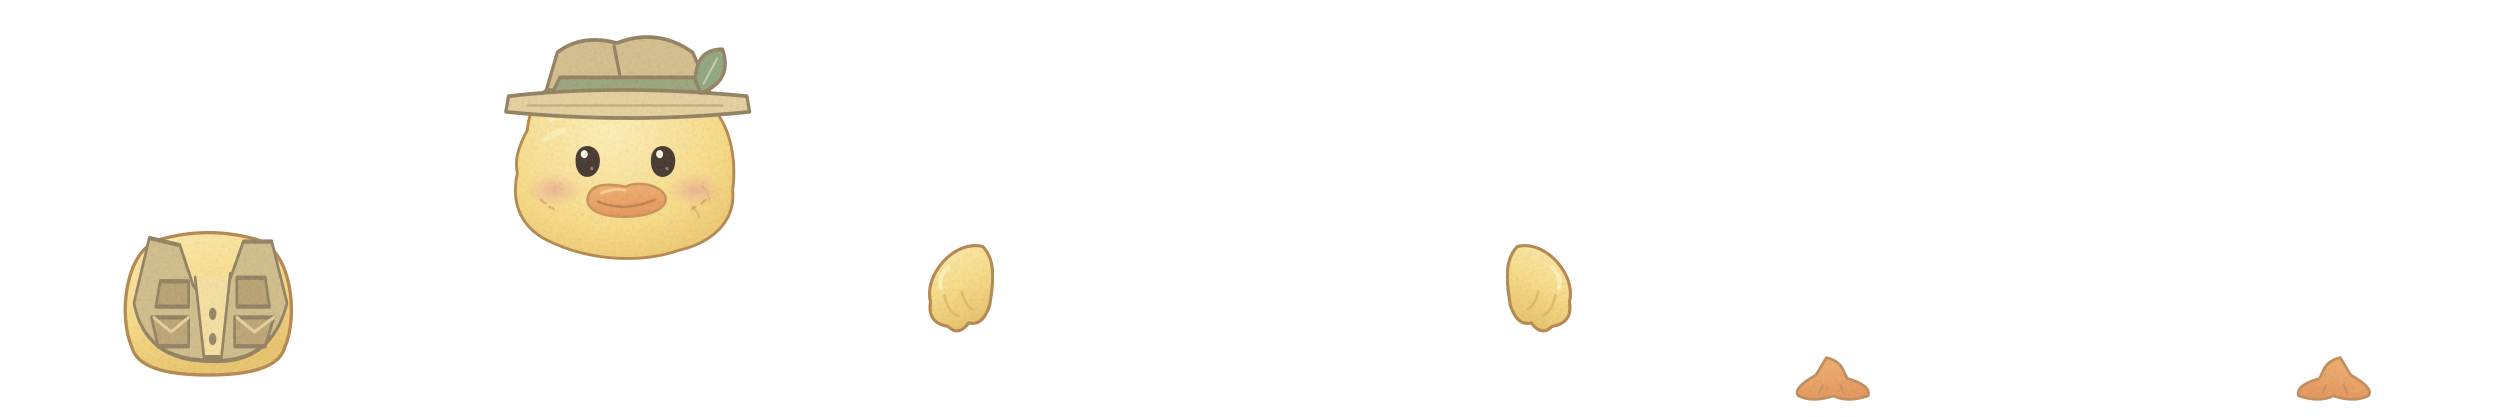
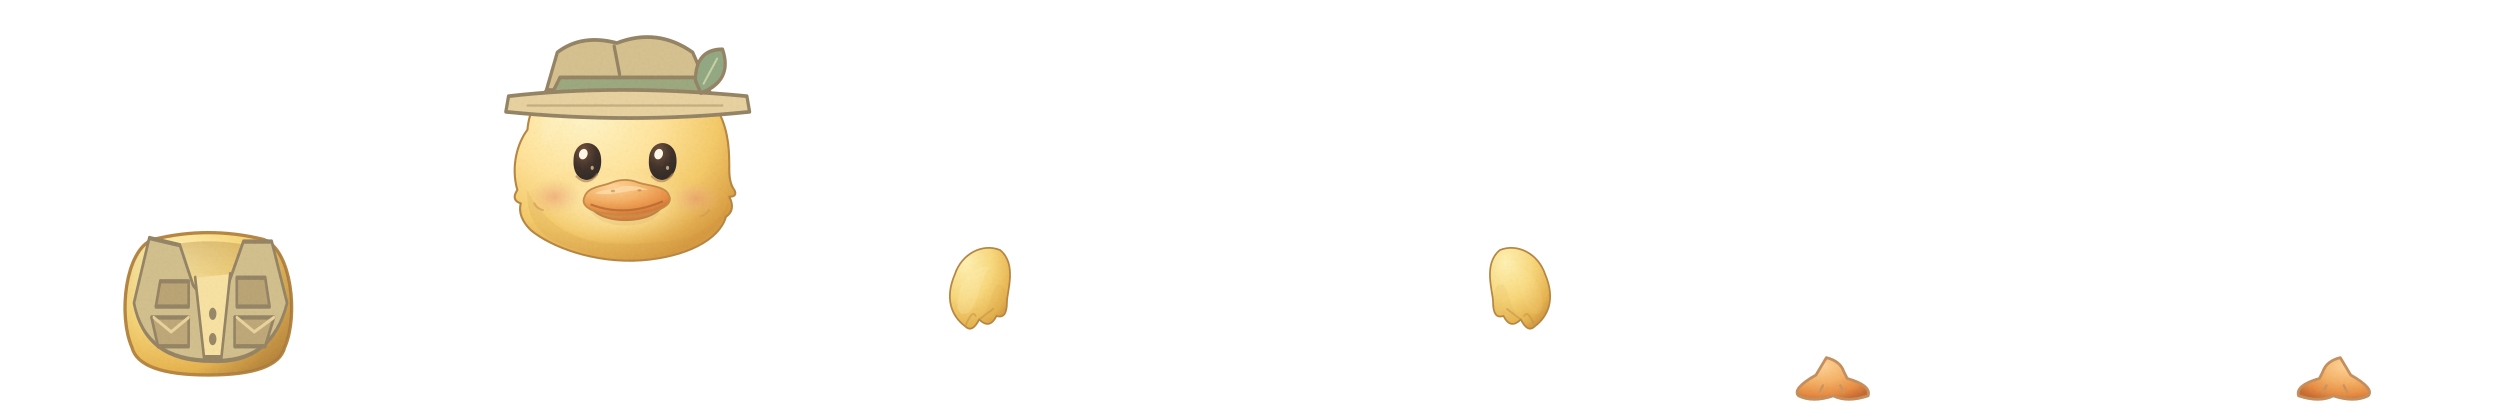
<svg xmlns="http://www.w3.org/2000/svg" width="720" height="120" viewBox="0 0 720 120">
  <g>
    <g transform="translate(0 0)">
      <defs>
-         <linearGradient id="jungle-parts-0-down" x1="0" y1="0" x2=".35" y2="1">
-           <stop stop-color="#ffedaf" />
-           <stop offset=".55" stop-color="#f9dd8a" />
-           <stop offset="1" stop-color="#ebc66f" />
-         </linearGradient>
-         <radialGradient id="jungle-parts-0-face" cx=".43" cy=".32" r=".78">
-           <stop stop-color="#fff0b8" />
-           <stop offset=".67" stop-color="#f9dc87" />
-           <stop offset="1" stop-color="#edc56e" />
+         <radialGradient id="jungle-parts-0-down" cx=".26" cy=".18" r=".96">
+           <stop stop-color="#fff1b3" />
+           <stop offset=".47" stop-color="#f8d87c" />
+           <stop offset=".82" stop-color="#e7b450" />
+           <stop offset="1" stop-color="#ca913b" />
+         </radialGradient>
+         <radialGradient id="jungle-parts-0-down-right" cx=".74" cy=".18" r=".96">
+           <stop stop-color="#fff1b3" />
+           <stop offset=".47" stop-color="#f8d87c" />
+           <stop offset=".82" stop-color="#e7b450" />
+           <stop offset="1" stop-color="#ca913b" />
+         </radialGradient>
+         <radialGradient id="jungle-parts-0-face" cx=".32" cy=".24" r=".82">
+           <stop stop-color="#fff5c8" />
+           <stop offset=".42" stop-color="#ffe39a" />
+           <stop offset=".73" stop-color="#f4ca69" />
+           <stop offset="1" stop-color="#d99c40" />
+         </radialGradient>
+         <radialGradient id="jungle-parts-0-muzzle" cx=".44" cy=".48" r=".55">
+           <stop stop-color="#fff4ce" stop-opacity=".82" />
+           <stop offset=".54" stop-color="#ffe8aa" stop-opacity=".46" />
+           <stop offset="1" stop-color="#f5cf7e" stop-opacity="0" />
        </radialGradient>
        <radialGradient id="jungle-parts-0-blush">
-           <stop stop-color="#eaa393" stop-opacity=".72" />
-           <stop offset="1" stop-color="#efb19b" stop-opacity="0" />
-         </radialGradient>
-         <linearGradient id="jungle-parts-0-bill" x2=".25" y2="1">
-           <stop stop-color="#f2b373" />
-           <stop offset="1" stop-color="#e79a60" />
-         </linearGradient>
-         <linearGradient id="jungle-parts-0-cloth" x2=".25" y2="1">
+           <stop stop-color="#e99273" stop-opacity=".54" />
+           <stop offset=".55" stop-color="#eeac82" stop-opacity=".28" />
+           <stop offset="1" stop-color="#efbd83" stop-opacity="0" />
+         </radialGradient>
+         <radialGradient id="jungle-parts-0-bill" cx=".33" cy=".18" r=".9">
+           <stop stop-color="#ffd399" />
+           <stop offset=".45" stop-color="#f4b267" />
+           <stop offset=".78" stop-color="#e88d43" />
+           <stop offset="1" stop-color="#c76b31" />
+         </radialGradient>
+         <linearGradient id="jungle-parts-0-bill-lower" x1="0" y1="0" x2=".2" y2="1">
+           <stop stop-color="#cc763a" />
+           <stop offset=".5" stop-color="#eea35c" />
+           <stop offset="1" stop-color="#d9813e" />
+         </linearGradient>
+         <radialGradient id="jungle-parts-0-eye" cx=".35" cy=".22" r=".85">
+           <stop stop-color="#71523c" />
+           <stop offset=".55" stop-color="#403129" />
+           <stop offset="1" stop-color="#2e2926" />
+         </radialGradient>
+         <radialGradient id="jungle-parts-0-cloth" cx=".27" cy=".24" r=".88">
          <stop stop-color="#9bcfc0" />
-           <stop offset=".75" stop-color="#9bcfc0" />
+           <stop offset=".42" stop-color="#9bcfc0" />
          <stop offset="1" stop-color="#77b6a7" />
-         </linearGradient>
-         <linearGradient id="jungle-parts-0-shell" x2="0" y2="1">
-           <stop stop-color="#fff9e8" />
-           <stop offset="1" stop-color="#e8ddbf" />
-         </linearGradient>
+         </radialGradient>
+         <linearGradient id="jungle-parts-0-form-shade" x1="0" y1="0" x2="1" y2=".35">
+           <stop stop-color="#765837" stop-opacity=".12" />
+           <stop offset=".3" stop-color="#765837" stop-opacity="0" />
+           <stop offset=".68" stop-color="#765837" stop-opacity="0" />
+           <stop offset="1" stop-color="#765837" stop-opacity=".22" />
+         </linearGradient>
+         <linearGradient id="jungle-parts-0-chin-shade" x1="0" y1="0" x2="0" y2="1">
+           <stop stop-color="#9c6b32" stop-opacity=".28" />
+           <stop offset="1" stop-color="#9c6b32" stop-opacity="0" />
+         </linearGradient>
+         <radialGradient id="jungle-parts-0-shell" cx=".31" cy=".18" r=".9">
+           <stop stop-color="#fffdf1" />
+           <stop offset=".45" stop-color="#f4ecd6" />
+           <stop offset=".78" stop-color="#e1d2ae" />
+           <stop offset="1" stop-color="#c9b68c" />
+         </radialGradient>
+         <radialGradient id="jungle-parts-0-ground">
+           <stop stop-color="#766449" stop-opacity=".24" />
+           <stop offset=".5" stop-color="#766449" stop-opacity=".12" />
+           <stop offset="1" stop-color="#766449" stop-opacity="0" />
+         </radialGradient>
        <filter id="jungle-parts-0-paper" x="-2%" y="-2%" width="104%" height="104%" color-interpolation-filters="sRGB">
          <feTurbulence type="fractalNoise" baseFrequency="1.1" numOctaves="3" seed="19" result="grain" />
          <feColorMatrix in="grain" type="saturate" values="0" />
          <feComponentTransfer>
-             <feFuncA type="linear" slope=".16" />
+             <feFuncA type="linear" slope=".065" />
          </feComponentTransfer>
          <feComposite operator="in" in2="SourceGraphic" />
          <feBlend in="SourceGraphic" mode="soft-light" />
        </filter>
      </defs>
      <g stroke="none" stroke-linecap="round" stroke-linejoin="round" filter="url(#jungle-parts-0-paper)" transform="translate(0 3)">
-         <path d="M46 66 Q60 62 74 66 C84 69 86 88 82 97 Q80 105 60 105 Q40 105 38 97 C34 88 36 69 46 66Z" fill="url(#jungle-parts-0-down)" stroke="#b78a52" stroke-width="0.95" />
-         <path d="M48 79 Q60 74 72 80 Q80 97 60 101 Q42 97 48 79Z" fill="#fce8ac" stroke="none" stroke-width="0" opacity=".6" />
+         <path d="M44 66 Q60 62 76 66 C84 69 86 88 82 97 Q80 105 60 105 Q40 105 38 97 C34 88 36 69 44 66Z" fill="url(#jungle-parts-0-down)" stroke="#b78642" stroke-width="0.95" />
+         <path d="M44 66 Q60 62 76 66 C84 69 86 88 82 97 Q80 105 60 105 Q40 105 38 97 C34 88 36 69 44 66Z" fill="url(#jungle-parts-0-form-shade)" stroke="none" stroke-width="1" />
+         <path d="M47 68 Q60 65 73 68 L75 82 Q60 88 45 82Z" fill="url(#jungle-parts-0-chin-shade)" stroke="none" stroke-width="1" />
+         <path d="M47 82 C50 74 66 73 72 82 Q79 96 60 101 Q42 99 47 82Z" fill="url(#jungle-parts-0-muzzle)" stroke="none" stroke-width="1" />
        <g transform="translate(60 -13.5) scale(.63 1.04) translate(-60 0)">
          <g stroke="#958464" stroke-width="1.2" stroke-linejoin="round" stroke-linecap="round">
            <path d="M33 76L47 78L53 89L61 95L69 89L76 77L89 77L96 94Q89 111 61 110Q31 110 26 94Z" fill="#d2bf8d" />
            <path d="M54 87L58 109H66L70 86" fill="#f7e1a2" />
            <path d="M38 88H51V95H36Z M73 87H86L88 95H73Z" fill="#baa475" />
            <path d="M34 98H51V106H37Z M72 98H90L86 106H72Z" fill="#bea778" />
            <path d="M35 98L43 102L51 98M73 98L81 102L90 98" fill="none" stroke="#e9d39c" stroke-width="0.96" />
            <circle cx="62" cy="97" r="1.7" fill="#988867" stroke="none" />
            <circle cx="62" cy="104" r="1.7" fill="#988867" stroke="none" />
          </g>
        </g>
      </g>
    </g>
    <g transform="translate(120 0)">
      <defs>
-         <linearGradient id="jungle-parts-1-down" x1="0" y1="0" x2=".35" y2="1">
-           <stop stop-color="#ffedaf" />
-           <stop offset=".55" stop-color="#f9dd8a" />
-           <stop offset="1" stop-color="#ebc66f" />
-         </linearGradient>
-         <radialGradient id="jungle-parts-1-face" cx=".43" cy=".32" r=".78">
-           <stop stop-color="#fff0b8" />
-           <stop offset=".67" stop-color="#f9dc87" />
-           <stop offset="1" stop-color="#edc56e" />
+         <radialGradient id="jungle-parts-1-down" cx=".26" cy=".18" r=".96">
+           <stop stop-color="#fff1b3" />
+           <stop offset=".47" stop-color="#f8d87c" />
+           <stop offset=".82" stop-color="#e7b450" />
+           <stop offset="1" stop-color="#ca913b" />
+         </radialGradient>
+         <radialGradient id="jungle-parts-1-down-right" cx=".74" cy=".18" r=".96">
+           <stop stop-color="#fff1b3" />
+           <stop offset=".47" stop-color="#f8d87c" />
+           <stop offset=".82" stop-color="#e7b450" />
+           <stop offset="1" stop-color="#ca913b" />
+         </radialGradient>
+         <radialGradient id="jungle-parts-1-face" cx=".32" cy=".24" r=".82">
+           <stop stop-color="#fff5c8" />
+           <stop offset=".42" stop-color="#ffe39a" />
+           <stop offset=".73" stop-color="#f4ca69" />
+           <stop offset="1" stop-color="#d99c40" />
+         </radialGradient>
+         <radialGradient id="jungle-parts-1-muzzle" cx=".44" cy=".48" r=".55">
+           <stop stop-color="#fff4ce" stop-opacity=".82" />
+           <stop offset=".54" stop-color="#ffe8aa" stop-opacity=".46" />
+           <stop offset="1" stop-color="#f5cf7e" stop-opacity="0" />
        </radialGradient>
        <radialGradient id="jungle-parts-1-blush">
-           <stop stop-color="#eaa393" stop-opacity=".72" />
-           <stop offset="1" stop-color="#efb19b" stop-opacity="0" />
-         </radialGradient>
-         <linearGradient id="jungle-parts-1-bill" x2=".25" y2="1">
-           <stop stop-color="#f2b373" />
-           <stop offset="1" stop-color="#e79a60" />
-         </linearGradient>
-         <linearGradient id="jungle-parts-1-cloth" x2=".25" y2="1">
+           <stop stop-color="#e99273" stop-opacity=".54" />
+           <stop offset=".55" stop-color="#eeac82" stop-opacity=".28" />
+           <stop offset="1" stop-color="#efbd83" stop-opacity="0" />
+         </radialGradient>
+         <radialGradient id="jungle-parts-1-bill" cx=".33" cy=".18" r=".9">
+           <stop stop-color="#ffd399" />
+           <stop offset=".45" stop-color="#f4b267" />
+           <stop offset=".78" stop-color="#e88d43" />
+           <stop offset="1" stop-color="#c76b31" />
+         </radialGradient>
+         <linearGradient id="jungle-parts-1-bill-lower" x1="0" y1="0" x2=".2" y2="1">
+           <stop stop-color="#cc763a" />
+           <stop offset=".5" stop-color="#eea35c" />
+           <stop offset="1" stop-color="#d9813e" />
+         </linearGradient>
+         <radialGradient id="jungle-parts-1-eye" cx=".35" cy=".22" r=".85">
+           <stop stop-color="#71523c" />
+           <stop offset=".55" stop-color="#403129" />
+           <stop offset="1" stop-color="#2e2926" />
+         </radialGradient>
+         <radialGradient id="jungle-parts-1-cloth" cx=".27" cy=".24" r=".88">
          <stop stop-color="#9bcfc0" />
-           <stop offset=".75" stop-color="#9bcfc0" />
+           <stop offset=".42" stop-color="#9bcfc0" />
          <stop offset="1" stop-color="#77b6a7" />
-         </linearGradient>
-         <linearGradient id="jungle-parts-1-shell" x2="0" y2="1">
-           <stop stop-color="#fff9e8" />
-           <stop offset="1" stop-color="#e8ddbf" />
-         </linearGradient>
+         </radialGradient>
+         <linearGradient id="jungle-parts-1-form-shade" x1="0" y1="0" x2="1" y2=".35">
+           <stop stop-color="#765837" stop-opacity=".12" />
+           <stop offset=".3" stop-color="#765837" stop-opacity="0" />
+           <stop offset=".68" stop-color="#765837" stop-opacity="0" />
+           <stop offset="1" stop-color="#765837" stop-opacity=".22" />
+         </linearGradient>
+         <linearGradient id="jungle-parts-1-chin-shade" x1="0" y1="0" x2="0" y2="1">
+           <stop stop-color="#9c6b32" stop-opacity=".28" />
+           <stop offset="1" stop-color="#9c6b32" stop-opacity="0" />
+         </linearGradient>
+         <radialGradient id="jungle-parts-1-shell" cx=".31" cy=".18" r=".9">
+           <stop stop-color="#fffdf1" />
+           <stop offset=".45" stop-color="#f4ecd6" />
+           <stop offset=".78" stop-color="#e1d2ae" />
+           <stop offset="1" stop-color="#c9b68c" />
+         </radialGradient>
+         <radialGradient id="jungle-parts-1-ground">
+           <stop stop-color="#766449" stop-opacity=".24" />
+           <stop offset=".5" stop-color="#766449" stop-opacity=".12" />
+           <stop offset="1" stop-color="#766449" stop-opacity="0" />
+         </radialGradient>
        <filter id="jungle-parts-1-paper" x="-2%" y="-2%" width="104%" height="104%" color-interpolation-filters="sRGB">
          <feTurbulence type="fractalNoise" baseFrequency="1.1" numOctaves="3" seed="19" result="grain" />
          <feColorMatrix in="grain" type="saturate" values="0" />
          <feComponentTransfer>
-             <feFuncA type="linear" slope=".16" />
+             <feFuncA type="linear" slope=".065" />
          </feComponentTransfer>
          <feComposite operator="in" in2="SourceGraphic" />
          <feBlend in="SourceGraphic" mode="soft-light" />
        </filter>
      </defs>
      <g stroke="none" stroke-linecap="round" stroke-linejoin="round" filter="url(#jungle-parts-1-paper)" transform="translate(0 3)">
        <g transform="translate(60 44) scale(0.96875 0.9642857)">
-           <path d="M-29-10 C-28-23-17-28-4-27 C8-29 23-25 28-14 C32-8 33 1 32 8 C33 18 25 24 16 26 C5 30-10 29-21 24 C-31 20-34 12-32 3 C-33-2-31-6-29-10Z" fill="url(#jungle-parts-1-face)" stroke="#b78a52" stroke-width="0.85" />
-           <path d="M-9-26 Q-17-34-10-35 Q-4-35-4-28 Q1-36 5-32 Q9-29 7-26Z" fill="url(#jungle-parts-1-down)" stroke="#b78a52" stroke-width="0.85" />
-           <path d="M-22-13 Q-17-18-13-18 M-24-7 Q-21-9-18-10" fill="none" stroke="#fff4c8" stroke-width="1.5" opacity=".68" />
-           <path d="M23 7 Q25 9 25 11 M20 13 Q22 15 22 16" fill="none" stroke="#dbb365" stroke-width="0.65" opacity=".65" />
-           <ellipse cx="-21" cy="8" rx="8.5" ry="5.1" fill="url(#jungle-parts-1-blush)" />
-           <ellipse cx="21" cy="8" rx="8.5" ry="5.1" fill="url(#jungle-parts-1-blush)" />
-           <path d="M-14.7 -1.2 C-14.6 -6.4 -8 -6.4 -7.5 -1.4 C-6.9 5.4 -15 6.4 -14.7 -1.2Z" fill="#493b32" stroke="none" stroke-width="1" />
-           <ellipse cx="-12.1" cy="-2.7" rx="1.05" ry="1.2" fill="#fff8e7" />
-           <ellipse cx="-9.9" cy="1.6" rx="0.48" ry="0.55" fill="#c8996c" opacity=".65" />
-           <path d="M7.7 -1.2 C7.8 -6.4 14.4 -6.4 14.9 -1.4 C15.5 5.4 7.4 6.4 7.7 -1.2Z" fill="#493b32" stroke="none" stroke-width="1" />
-           <ellipse cx="10.3" cy="-2.7" rx="1.05" ry="1.2" fill="#fff8e7" />
-           <ellipse cx="12.5" cy="1.6" rx="0.48" ry="0.55" fill="#c8996c" opacity=".65" />
-           <path d="M-11 10 C-10 6-5 6 0 7 C5 5 11 7 12 10 C13 14 6 16 0 16 C-7 16-12 14-11 10Z" fill="url(#jungle-parts-1-bill)" stroke="#cd945a" stroke-width="0.75" />
-           <path d="M-8 11.5 Q0 14.8 9 10.8" fill="none" stroke="#b67f4e" stroke-width="0.75" opacity=".8" />
-           <path d="M-7 8.9 Q-3 7.3 0 8" fill="none" stroke="#ffcf92" stroke-width="0.85" />
-           <path d="M-25 11 l1.4 1 M-22.5 13 l1.3 .7 M24 11 l-1.3 1 M21 13 l-1.2 .8" fill="none" stroke="#d89777" stroke-width="0.7" opacity=".65" />
+           <path d="M-29-10 C-28-22-18-28-5-27 C8-30 23-26 28-15 C31-9 31-3 31 2 Q31 6 32.5 8 Q33.5 10 31 10 Q33 14 30 16 C28 23 18 28 5 29 C-9 30-22 25-28 20 Q-32 16-31 12 Q-34 11-32 8 C-34 1-32-6-29-10Z" fill="url(#jungle-parts-1-face)" stroke="#b78642" stroke-width="0.62" />
+           <path d="M-29 8 Q-30 22-14 26 Q3 33 20 25 Q30 20 31 11 C27 22 14 24 2 24 C-12 25-23 20-29 8Z" fill="#c58d40" stroke="none" stroke-width="0" opacity=".15" />
+           <path d="M-9-26 Q-17-34-10-35 Q-4-35-4-28 Q1-36 5-32 Q9-29 7-26Z" fill="url(#jungle-parts-1-down)" stroke="#b78642" stroke-width="0.85" />
+           <path d="M-25-11 C-21-23-7-27 8-23 C-4-24-16-18-22-7 Q-25-3-25-11Z" fill="#fff9db" stroke="none" stroke-width="0" opacity=".16" />
+           <path d="M-22 5 C-18-1-7 0 0 3 C9-1 19 2 23 9 C26 20 12 25 0 24 C-15 24-27 17-22 5Z" fill="url(#jungle-parts-1-muzzle)" stroke="none" stroke-width="1" />
+           <ellipse cx="-21" cy="10" rx="8" ry="5.5" fill="url(#jungle-parts-1-blush)" />
+           <ellipse cx="21" cy="10.5" rx="7.5" ry="5.2" fill="url(#jungle-parts-1-blush)" />
+           <path d="M-15.3 -1 C-15.2 -7.6 -7.5 -7.7 -7.1 -1.3 C-6.5 6.7 -15.8 7.4 -15.3 -1Z" fill="url(#jungle-parts-1-eye)" stroke="none" stroke-width="1" />
+           <path d="M-14.4 3.965 Q-11.2 7.1 -8.3 3.355" fill="none" stroke="#ae7e50" stroke-width="0.65" opacity=".66" />
+           <ellipse cx="-12.4" cy="-2.7" rx="1.25" ry="1.6" fill="#fff9e9" transform="rotate(20 -12.4 -2.7)" />
+           <ellipse cx="-9.75" cy="1.4" rx="0.48" ry="0.62" fill="#f2d3a2" opacity=".7" />
+           <path d="M7.1 -1 C7.2 -7.6 14.9 -7.7 15.3 -1.3 C15.9 6.7 6.6 7.4 7.1 -1Z" fill="url(#jungle-parts-1-eye)" stroke="none" stroke-width="1" />
+           <path d="M8 3.965 Q11.2 7.1 14.1 3.355" fill="none" stroke="#ae7e50" stroke-width="0.65" opacity=".66" />
+           <ellipse cx="10" cy="-2.7" rx="1.25" ry="1.6" fill="#fff9e9" transform="rotate(20 10 -2.7)" />
+           <ellipse cx="12.65" cy="1.4" rx="0.48" ry="0.62" fill="#f2d3a2" opacity=".7" />
+           <path d="M-11 13 Q0 9 11 13 C10 20-8 21-11 13Z" fill="#b58140" stroke="none" stroke-width="0" opacity=".13" />
+           <path d="M-11 11 C-10 19 10 19 12 11 Q1 7-11 11Z" fill="url(#jungle-parts-1-bill-lower)" stroke="#c4813f" stroke-width="0.6" />
+           <path d="M-12 10 C-11 7-7 7-4 5.8 Q0 4.2 4 5.8 C7 6.8 12 6.8 13 9.5 C15 13 8 15.3 1 15.5 C-6 15.8-14 14-12 10Z" fill="url(#jungle-parts-1-bill)" stroke="#c58b46" stroke-width="0.55" />
+           <path d="M-9 9 C-7 7.8-4 8-1 7 Q3 6.3 7 8 C1 7.6-3 10-9 9Z" fill="#ffe2b0" stroke="none" stroke-width="0" opacity=".65" />
+           <path d="M-10 12.4 Q0 16.2 11 11.5" fill="none" stroke="#ad672f" stroke-width="0.65" opacity=".75" />
+           <ellipse cx="-3.6" cy="8.3" rx="0.65" ry="0.4" fill="#bc8243" opacity=".6" />
+           <ellipse cx="4.3" cy="8.1" rx="0.6" ry="0.38" fill="#bc8243" opacity=".6" />
+           <path d="M-27 12 q1 1.7 2.6 2 M25 14 q-1 1.5-2.4 1.8" fill="none" stroke="#cf9b53" stroke-width="0.65" opacity=".6" />
        </g>
        <g transform="translate(60 4) scale(.78 .9) translate(-60 0)">
          <g stroke="#958464" stroke-width="1.2" stroke-linejoin="round" stroke-linecap="round">
            <path d="M31 21L35 9Q44 3 57 6Q72 1 85 9L92 23Z" fill="#d5c08f" />
            <path d="M56 7L58 16M36 17H89L91 24H32Z" fill="#9ca87e" />
            <path d="M17 23Q57 19 105 23L106 28Q62 32 16 28Z" fill="#e7d19f" />
            <path d="M24 26H96" fill="none" stroke="#c5ae7e" stroke-width="0.72" />
            <path d="M86 18Q86 8 96 8Q100 18 88 22Z" fill="#92a882" />
            <path d="M89 19L94 11" stroke="#c6d1a4" stroke-width="0.72" />
          </g>
        </g>
      </g>
    </g>
    <g transform="translate(240 0)">
      <defs>
-         <linearGradient id="jungle-parts-2-down" x1="0" y1="0" x2=".35" y2="1">
-           <stop stop-color="#ffedaf" />
-           <stop offset=".55" stop-color="#f9dd8a" />
-           <stop offset="1" stop-color="#ebc66f" />
-         </linearGradient>
-         <radialGradient id="jungle-parts-2-face" cx=".43" cy=".32" r=".78">
-           <stop stop-color="#fff0b8" />
-           <stop offset=".67" stop-color="#f9dc87" />
-           <stop offset="1" stop-color="#edc56e" />
+         <radialGradient id="jungle-parts-2-down" cx=".26" cy=".18" r=".96">
+           <stop stop-color="#fff1b3" />
+           <stop offset=".47" stop-color="#f8d87c" />
+           <stop offset=".82" stop-color="#e7b450" />
+           <stop offset="1" stop-color="#ca913b" />
+         </radialGradient>
+         <radialGradient id="jungle-parts-2-down-right" cx=".74" cy=".18" r=".96">
+           <stop stop-color="#fff1b3" />
+           <stop offset=".47" stop-color="#f8d87c" />
+           <stop offset=".82" stop-color="#e7b450" />
+           <stop offset="1" stop-color="#ca913b" />
+         </radialGradient>
+         <radialGradient id="jungle-parts-2-face" cx=".32" cy=".24" r=".82">
+           <stop stop-color="#fff5c8" />
+           <stop offset=".42" stop-color="#ffe39a" />
+           <stop offset=".73" stop-color="#f4ca69" />
+           <stop offset="1" stop-color="#d99c40" />
+         </radialGradient>
+         <radialGradient id="jungle-parts-2-muzzle" cx=".44" cy=".48" r=".55">
+           <stop stop-color="#fff4ce" stop-opacity=".82" />
+           <stop offset=".54" stop-color="#ffe8aa" stop-opacity=".46" />
+           <stop offset="1" stop-color="#f5cf7e" stop-opacity="0" />
        </radialGradient>
        <radialGradient id="jungle-parts-2-blush">
-           <stop stop-color="#eaa393" stop-opacity=".72" />
-           <stop offset="1" stop-color="#efb19b" stop-opacity="0" />
-         </radialGradient>
-         <linearGradient id="jungle-parts-2-bill" x2=".25" y2="1">
-           <stop stop-color="#f2b373" />
-           <stop offset="1" stop-color="#e79a60" />
-         </linearGradient>
-         <linearGradient id="jungle-parts-2-cloth" x2=".25" y2="1">
+           <stop stop-color="#e99273" stop-opacity=".54" />
+           <stop offset=".55" stop-color="#eeac82" stop-opacity=".28" />
+           <stop offset="1" stop-color="#efbd83" stop-opacity="0" />
+         </radialGradient>
+         <radialGradient id="jungle-parts-2-bill" cx=".33" cy=".18" r=".9">
+           <stop stop-color="#ffd399" />
+           <stop offset=".45" stop-color="#f4b267" />
+           <stop offset=".78" stop-color="#e88d43" />
+           <stop offset="1" stop-color="#c76b31" />
+         </radialGradient>
+         <linearGradient id="jungle-parts-2-bill-lower" x1="0" y1="0" x2=".2" y2="1">
+           <stop stop-color="#cc763a" />
+           <stop offset=".5" stop-color="#eea35c" />
+           <stop offset="1" stop-color="#d9813e" />
+         </linearGradient>
+         <radialGradient id="jungle-parts-2-eye" cx=".35" cy=".22" r=".85">
+           <stop stop-color="#71523c" />
+           <stop offset=".55" stop-color="#403129" />
+           <stop offset="1" stop-color="#2e2926" />
+         </radialGradient>
+         <radialGradient id="jungle-parts-2-cloth" cx=".27" cy=".24" r=".88">
          <stop stop-color="#9bcfc0" />
-           <stop offset=".75" stop-color="#9bcfc0" />
+           <stop offset=".42" stop-color="#9bcfc0" />
          <stop offset="1" stop-color="#77b6a7" />
-         </linearGradient>
-         <linearGradient id="jungle-parts-2-shell" x2="0" y2="1">
-           <stop stop-color="#fff9e8" />
-           <stop offset="1" stop-color="#e8ddbf" />
-         </linearGradient>
+         </radialGradient>
+         <linearGradient id="jungle-parts-2-form-shade" x1="0" y1="0" x2="1" y2=".35">
+           <stop stop-color="#765837" stop-opacity=".12" />
+           <stop offset=".3" stop-color="#765837" stop-opacity="0" />
+           <stop offset=".68" stop-color="#765837" stop-opacity="0" />
+           <stop offset="1" stop-color="#765837" stop-opacity=".22" />
+         </linearGradient>
+         <linearGradient id="jungle-parts-2-chin-shade" x1="0" y1="0" x2="0" y2="1">
+           <stop stop-color="#9c6b32" stop-opacity=".28" />
+           <stop offset="1" stop-color="#9c6b32" stop-opacity="0" />
+         </linearGradient>
+         <radialGradient id="jungle-parts-2-shell" cx=".31" cy=".18" r=".9">
+           <stop stop-color="#fffdf1" />
+           <stop offset=".45" stop-color="#f4ecd6" />
+           <stop offset=".78" stop-color="#e1d2ae" />
+           <stop offset="1" stop-color="#c9b68c" />
+         </radialGradient>
+         <radialGradient id="jungle-parts-2-ground">
+           <stop stop-color="#766449" stop-opacity=".24" />
+           <stop offset=".5" stop-color="#766449" stop-opacity=".12" />
+           <stop offset="1" stop-color="#766449" stop-opacity="0" />
+         </radialGradient>
        <filter id="jungle-parts-2-paper" x="-2%" y="-2%" width="104%" height="104%" color-interpolation-filters="sRGB">
          <feTurbulence type="fractalNoise" baseFrequency="1.1" numOctaves="3" seed="19" result="grain" />
          <feColorMatrix in="grain" type="saturate" values="0" />
          <feComponentTransfer>
-             <feFuncA type="linear" slope=".16" />
+             <feFuncA type="linear" slope=".065" />
          </feComponentTransfer>
          <feComposite operator="in" in2="SourceGraphic" />
          <feBlend in="SourceGraphic" mode="soft-light" />
        </filter>
      </defs>
      <g stroke="none" stroke-linecap="round" stroke-linejoin="round" filter="url(#jungle-parts-2-paper)" transform="translate(0 3)">
-         <path d="M43 68 C35 66 26 76 28 84 Q27 90 33 91 Q36 94 39 90 Q43 91 45 85 C46 79 47 72 43 68Z" fill="url(#jungle-parts-2-down)" stroke="#b78a52" stroke-width="0.9" />
-         <path d="M32 82 Q33 87 36 88 M37 81 Q38 85 40 86" fill="none" stroke="#dcb465" stroke-width="0.75" opacity=".75" />
-         <path d="M33 74 Q30 77 31 80" fill="none" stroke="#fff1b8" stroke-width="1.2" />
+         <path d="M48 69 C43 67 37 70 35 76 C32 83 34 88 38 91 Q40 93 42 89 Q45 92 47 88 Q50 89 50 84 C50 81 53 73 48 69Z" fill="url(#jungle-parts-2-down)" stroke="#b78642" stroke-width="0.5" />
+         <path d="M47 79 C44 84 46 85 42 89 Q45 92 47 88 Q50 89 50 84 C50 83 50 78 47 79Z" fill="#c4903c" stroke="none" stroke-width="0" opacity=".09" />
+         <path d="M36 82 C37 77 42 73 45 74 C42 78 42 84 39 87 Q35 89 36 82Z" fill="#fff3bd" stroke="none" stroke-width="0" opacity=".22" />
+         <path d="M46 86 Q46 86 42 89 M41 88 Q40 86 38 91" fill="none" stroke="#c39345" stroke-width="0.55" opacity=".55" />
      </g>
    </g>
    <g transform="translate(360 0)">
      <defs>
-         <linearGradient id="jungle-parts-3-down" x1="0" y1="0" x2=".35" y2="1">
-           <stop stop-color="#ffedaf" />
-           <stop offset=".55" stop-color="#f9dd8a" />
-           <stop offset="1" stop-color="#ebc66f" />
-         </linearGradient>
-         <radialGradient id="jungle-parts-3-face" cx=".43" cy=".32" r=".78">
-           <stop stop-color="#fff0b8" />
-           <stop offset=".67" stop-color="#f9dc87" />
-           <stop offset="1" stop-color="#edc56e" />
+         <radialGradient id="jungle-parts-3-down" cx=".26" cy=".18" r=".96">
+           <stop stop-color="#fff1b3" />
+           <stop offset=".47" stop-color="#f8d87c" />
+           <stop offset=".82" stop-color="#e7b450" />
+           <stop offset="1" stop-color="#ca913b" />
+         </radialGradient>
+         <radialGradient id="jungle-parts-3-down-right" cx=".74" cy=".18" r=".96">
+           <stop stop-color="#fff1b3" />
+           <stop offset=".47" stop-color="#f8d87c" />
+           <stop offset=".82" stop-color="#e7b450" />
+           <stop offset="1" stop-color="#ca913b" />
+         </radialGradient>
+         <radialGradient id="jungle-parts-3-face" cx=".32" cy=".24" r=".82">
+           <stop stop-color="#fff5c8" />
+           <stop offset=".42" stop-color="#ffe39a" />
+           <stop offset=".73" stop-color="#f4ca69" />
+           <stop offset="1" stop-color="#d99c40" />
+         </radialGradient>
+         <radialGradient id="jungle-parts-3-muzzle" cx=".44" cy=".48" r=".55">
+           <stop stop-color="#fff4ce" stop-opacity=".82" />
+           <stop offset=".54" stop-color="#ffe8aa" stop-opacity=".46" />
+           <stop offset="1" stop-color="#f5cf7e" stop-opacity="0" />
        </radialGradient>
        <radialGradient id="jungle-parts-3-blush">
-           <stop stop-color="#eaa393" stop-opacity=".72" />
-           <stop offset="1" stop-color="#efb19b" stop-opacity="0" />
-         </radialGradient>
-         <linearGradient id="jungle-parts-3-bill" x2=".25" y2="1">
-           <stop stop-color="#f2b373" />
-           <stop offset="1" stop-color="#e79a60" />
-         </linearGradient>
-         <linearGradient id="jungle-parts-3-cloth" x2=".25" y2="1">
+           <stop stop-color="#e99273" stop-opacity=".54" />
+           <stop offset=".55" stop-color="#eeac82" stop-opacity=".28" />
+           <stop offset="1" stop-color="#efbd83" stop-opacity="0" />
+         </radialGradient>
+         <radialGradient id="jungle-parts-3-bill" cx=".33" cy=".18" r=".9">
+           <stop stop-color="#ffd399" />
+           <stop offset=".45" stop-color="#f4b267" />
+           <stop offset=".78" stop-color="#e88d43" />
+           <stop offset="1" stop-color="#c76b31" />
+         </radialGradient>
+         <linearGradient id="jungle-parts-3-bill-lower" x1="0" y1="0" x2=".2" y2="1">
+           <stop stop-color="#cc763a" />
+           <stop offset=".5" stop-color="#eea35c" />
+           <stop offset="1" stop-color="#d9813e" />
+         </linearGradient>
+         <radialGradient id="jungle-parts-3-eye" cx=".35" cy=".22" r=".85">
+           <stop stop-color="#71523c" />
+           <stop offset=".55" stop-color="#403129" />
+           <stop offset="1" stop-color="#2e2926" />
+         </radialGradient>
+         <radialGradient id="jungle-parts-3-cloth" cx=".27" cy=".24" r=".88">
          <stop stop-color="#9bcfc0" />
-           <stop offset=".75" stop-color="#9bcfc0" />
+           <stop offset=".42" stop-color="#9bcfc0" />
          <stop offset="1" stop-color="#77b6a7" />
-         </linearGradient>
-         <linearGradient id="jungle-parts-3-shell" x2="0" y2="1">
-           <stop stop-color="#fff9e8" />
-           <stop offset="1" stop-color="#e8ddbf" />
-         </linearGradient>
+         </radialGradient>
+         <linearGradient id="jungle-parts-3-form-shade" x1="0" y1="0" x2="1" y2=".35">
+           <stop stop-color="#765837" stop-opacity=".12" />
+           <stop offset=".3" stop-color="#765837" stop-opacity="0" />
+           <stop offset=".68" stop-color="#765837" stop-opacity="0" />
+           <stop offset="1" stop-color="#765837" stop-opacity=".22" />
+         </linearGradient>
+         <linearGradient id="jungle-parts-3-chin-shade" x1="0" y1="0" x2="0" y2="1">
+           <stop stop-color="#9c6b32" stop-opacity=".28" />
+           <stop offset="1" stop-color="#9c6b32" stop-opacity="0" />
+         </linearGradient>
+         <radialGradient id="jungle-parts-3-shell" cx=".31" cy=".18" r=".9">
+           <stop stop-color="#fffdf1" />
+           <stop offset=".45" stop-color="#f4ecd6" />
+           <stop offset=".78" stop-color="#e1d2ae" />
+           <stop offset="1" stop-color="#c9b68c" />
+         </radialGradient>
+         <radialGradient id="jungle-parts-3-ground">
+           <stop stop-color="#766449" stop-opacity=".24" />
+           <stop offset=".5" stop-color="#766449" stop-opacity=".12" />
+           <stop offset="1" stop-color="#766449" stop-opacity="0" />
+         </radialGradient>
        <filter id="jungle-parts-3-paper" x="-2%" y="-2%" width="104%" height="104%" color-interpolation-filters="sRGB">
          <feTurbulence type="fractalNoise" baseFrequency="1.1" numOctaves="3" seed="19" result="grain" />
          <feColorMatrix in="grain" type="saturate" values="0" />
          <feComponentTransfer>
-             <feFuncA type="linear" slope=".16" />
+             <feFuncA type="linear" slope=".065" />
          </feComponentTransfer>
          <feComposite operator="in" in2="SourceGraphic" />
          <feBlend in="SourceGraphic" mode="soft-light" />
        </filter>
      </defs>
      <g stroke="none" stroke-linecap="round" stroke-linejoin="round" filter="url(#jungle-parts-3-paper)" transform="translate(0 3)">
        <g transform="translate(120 0) scale(-1 1)">
-           <path d="M43 68 C35 66 26 76 28 84 Q27 90 33 91 Q36 94 39 90 Q43 91 45 85 C46 79 47 72 43 68Z" fill="url(#jungle-parts-3-down)" stroke="#b78a52" stroke-width="0.9" />
-           <path d="M32 82 Q33 87 36 88 M37 81 Q38 85 40 86" fill="none" stroke="#dcb465" stroke-width="0.75" opacity=".75" />
-           <path d="M33 74 Q30 77 31 80" fill="none" stroke="#fff1b8" stroke-width="1.2" />
+           <path d="M48 69 C43 67 37 70 35 76 C32 83 34 88 38 91 Q40 93 42 89 Q45 92 47 88 Q50 89 50 84 C50 81 53 73 48 69Z" fill="url(#jungle-parts-3-down-right)" stroke="#b78642" stroke-width="0.5" />
+         </g>
+         <g transform="translate(120 0) scale(-1 1)">
+           <path d="M47 79 C44 84 46 85 42 89 Q45 92 47 88 Q50 89 50 84 C50 83 50 78 47 79Z" fill="#c4903c" stroke="none" stroke-width="0" opacity=".09" />
+         </g>
+         <g transform="translate(120 0) scale(-1 1)">
+           <path d="M36 82 C37 77 42 73 45 74 C42 78 42 84 39 87 Q35 89 36 82Z" fill="#fff3bd" stroke="none" stroke-width="0" opacity=".08" />
+         </g>
+         <g transform="translate(120 0) scale(-1 1)">
+           <path d="M46 86 Q46 86 42 89 M41 88 Q40 86 38 91" fill="none" stroke="#c39345" stroke-width="0.55" opacity=".55" />
        </g>
      </g>
    </g>
    <g transform="translate(480 0)">
      <defs>
-         <linearGradient id="jungle-parts-4-down" x1="0" y1="0" x2=".35" y2="1">
-           <stop stop-color="#ffedaf" />
-           <stop offset=".55" stop-color="#f9dd8a" />
-           <stop offset="1" stop-color="#ebc66f" />
-         </linearGradient>
-         <radialGradient id="jungle-parts-4-face" cx=".43" cy=".32" r=".78">
-           <stop stop-color="#fff0b8" />
-           <stop offset=".67" stop-color="#f9dc87" />
-           <stop offset="1" stop-color="#edc56e" />
+         <radialGradient id="jungle-parts-4-down" cx=".26" cy=".18" r=".96">
+           <stop stop-color="#fff1b3" />
+           <stop offset=".47" stop-color="#f8d87c" />
+           <stop offset=".82" stop-color="#e7b450" />
+           <stop offset="1" stop-color="#ca913b" />
+         </radialGradient>
+         <radialGradient id="jungle-parts-4-down-right" cx=".74" cy=".18" r=".96">
+           <stop stop-color="#fff1b3" />
+           <stop offset=".47" stop-color="#f8d87c" />
+           <stop offset=".82" stop-color="#e7b450" />
+           <stop offset="1" stop-color="#ca913b" />
+         </radialGradient>
+         <radialGradient id="jungle-parts-4-face" cx=".32" cy=".24" r=".82">
+           <stop stop-color="#fff5c8" />
+           <stop offset=".42" stop-color="#ffe39a" />
+           <stop offset=".73" stop-color="#f4ca69" />
+           <stop offset="1" stop-color="#d99c40" />
+         </radialGradient>
+         <radialGradient id="jungle-parts-4-muzzle" cx=".44" cy=".48" r=".55">
+           <stop stop-color="#fff4ce" stop-opacity=".82" />
+           <stop offset=".54" stop-color="#ffe8aa" stop-opacity=".46" />
+           <stop offset="1" stop-color="#f5cf7e" stop-opacity="0" />
        </radialGradient>
        <radialGradient id="jungle-parts-4-blush">
-           <stop stop-color="#eaa393" stop-opacity=".72" />
-           <stop offset="1" stop-color="#efb19b" stop-opacity="0" />
-         </radialGradient>
-         <linearGradient id="jungle-parts-4-bill" x2=".25" y2="1">
-           <stop stop-color="#f2b373" />
-           <stop offset="1" stop-color="#e79a60" />
-         </linearGradient>
-         <linearGradient id="jungle-parts-4-cloth" x2=".25" y2="1">
+           <stop stop-color="#e99273" stop-opacity=".54" />
+           <stop offset=".55" stop-color="#eeac82" stop-opacity=".28" />
+           <stop offset="1" stop-color="#efbd83" stop-opacity="0" />
+         </radialGradient>
+         <radialGradient id="jungle-parts-4-bill" cx=".33" cy=".18" r=".9">
+           <stop stop-color="#ffd399" />
+           <stop offset=".45" stop-color="#f4b267" />
+           <stop offset=".78" stop-color="#e88d43" />
+           <stop offset="1" stop-color="#c76b31" />
+         </radialGradient>
+         <linearGradient id="jungle-parts-4-bill-lower" x1="0" y1="0" x2=".2" y2="1">
+           <stop stop-color="#cc763a" />
+           <stop offset=".5" stop-color="#eea35c" />
+           <stop offset="1" stop-color="#d9813e" />
+         </linearGradient>
+         <radialGradient id="jungle-parts-4-eye" cx=".35" cy=".22" r=".85">
+           <stop stop-color="#71523c" />
+           <stop offset=".55" stop-color="#403129" />
+           <stop offset="1" stop-color="#2e2926" />
+         </radialGradient>
+         <radialGradient id="jungle-parts-4-cloth" cx=".27" cy=".24" r=".88">
          <stop stop-color="#9bcfc0" />
-           <stop offset=".75" stop-color="#9bcfc0" />
+           <stop offset=".42" stop-color="#9bcfc0" />
          <stop offset="1" stop-color="#77b6a7" />
-         </linearGradient>
-         <linearGradient id="jungle-parts-4-shell" x2="0" y2="1">
-           <stop stop-color="#fff9e8" />
-           <stop offset="1" stop-color="#e8ddbf" />
-         </linearGradient>
+         </radialGradient>
+         <linearGradient id="jungle-parts-4-form-shade" x1="0" y1="0" x2="1" y2=".35">
+           <stop stop-color="#765837" stop-opacity=".12" />
+           <stop offset=".3" stop-color="#765837" stop-opacity="0" />
+           <stop offset=".68" stop-color="#765837" stop-opacity="0" />
+           <stop offset="1" stop-color="#765837" stop-opacity=".22" />
+         </linearGradient>
+         <linearGradient id="jungle-parts-4-chin-shade" x1="0" y1="0" x2="0" y2="1">
+           <stop stop-color="#9c6b32" stop-opacity=".28" />
+           <stop offset="1" stop-color="#9c6b32" stop-opacity="0" />
+         </linearGradient>
+         <radialGradient id="jungle-parts-4-shell" cx=".31" cy=".18" r=".9">
+           <stop stop-color="#fffdf1" />
+           <stop offset=".45" stop-color="#f4ecd6" />
+           <stop offset=".78" stop-color="#e1d2ae" />
+           <stop offset="1" stop-color="#c9b68c" />
+         </radialGradient>
+         <radialGradient id="jungle-parts-4-ground">
+           <stop stop-color="#766449" stop-opacity=".24" />
+           <stop offset=".5" stop-color="#766449" stop-opacity=".12" />
+           <stop offset="1" stop-color="#766449" stop-opacity="0" />
+         </radialGradient>
        <filter id="jungle-parts-4-paper" x="-2%" y="-2%" width="104%" height="104%" color-interpolation-filters="sRGB">
          <feTurbulence type="fractalNoise" baseFrequency="1.1" numOctaves="3" seed="19" result="grain" />
          <feColorMatrix in="grain" type="saturate" values="0" />
          <feComponentTransfer>
-             <feFuncA type="linear" slope=".16" />
+             <feFuncA type="linear" slope=".065" />
          </feComponentTransfer>
          <feComposite operator="in" in2="SourceGraphic" />
          <feBlend in="SourceGraphic" mode="soft-light" />
        </filter>
      </defs>
      <g stroke="none" stroke-linecap="round" stroke-linejoin="round" filter="url(#jungle-parts-4-paper)" transform="translate(0 3)">
        <path d="M46 100 Q50 101 51 104 L52 106 Q59 108 58 111 Q52 113 48 111 Q42 113 38 111 Q36 109 43 105Z" fill="url(#jungle-parts-4-bill)" stroke="#c58f5e" stroke-width="0.8" />
        <path d="M45 108 l-1 2 M50 108 l1 2" fill="none" stroke="#cb9460" stroke-width="0.7" />
      </g>
    </g>
    <g transform="translate(600 0)">
      <defs>
-         <linearGradient id="jungle-parts-5-down" x1="0" y1="0" x2=".35" y2="1">
-           <stop stop-color="#ffedaf" />
-           <stop offset=".55" stop-color="#f9dd8a" />
-           <stop offset="1" stop-color="#ebc66f" />
-         </linearGradient>
-         <radialGradient id="jungle-parts-5-face" cx=".43" cy=".32" r=".78">
-           <stop stop-color="#fff0b8" />
-           <stop offset=".67" stop-color="#f9dc87" />
-           <stop offset="1" stop-color="#edc56e" />
+         <radialGradient id="jungle-parts-5-down" cx=".26" cy=".18" r=".96">
+           <stop stop-color="#fff1b3" />
+           <stop offset=".47" stop-color="#f8d87c" />
+           <stop offset=".82" stop-color="#e7b450" />
+           <stop offset="1" stop-color="#ca913b" />
+         </radialGradient>
+         <radialGradient id="jungle-parts-5-down-right" cx=".74" cy=".18" r=".96">
+           <stop stop-color="#fff1b3" />
+           <stop offset=".47" stop-color="#f8d87c" />
+           <stop offset=".82" stop-color="#e7b450" />
+           <stop offset="1" stop-color="#ca913b" />
+         </radialGradient>
+         <radialGradient id="jungle-parts-5-face" cx=".32" cy=".24" r=".82">
+           <stop stop-color="#fff5c8" />
+           <stop offset=".42" stop-color="#ffe39a" />
+           <stop offset=".73" stop-color="#f4ca69" />
+           <stop offset="1" stop-color="#d99c40" />
+         </radialGradient>
+         <radialGradient id="jungle-parts-5-muzzle" cx=".44" cy=".48" r=".55">
+           <stop stop-color="#fff4ce" stop-opacity=".82" />
+           <stop offset=".54" stop-color="#ffe8aa" stop-opacity=".46" />
+           <stop offset="1" stop-color="#f5cf7e" stop-opacity="0" />
        </radialGradient>
        <radialGradient id="jungle-parts-5-blush">
-           <stop stop-color="#eaa393" stop-opacity=".72" />
-           <stop offset="1" stop-color="#efb19b" stop-opacity="0" />
-         </radialGradient>
-         <linearGradient id="jungle-parts-5-bill" x2=".25" y2="1">
-           <stop stop-color="#f2b373" />
-           <stop offset="1" stop-color="#e79a60" />
-         </linearGradient>
-         <linearGradient id="jungle-parts-5-cloth" x2=".25" y2="1">
+           <stop stop-color="#e99273" stop-opacity=".54" />
+           <stop offset=".55" stop-color="#eeac82" stop-opacity=".28" />
+           <stop offset="1" stop-color="#efbd83" stop-opacity="0" />
+         </radialGradient>
+         <radialGradient id="jungle-parts-5-bill" cx=".33" cy=".18" r=".9">
+           <stop stop-color="#ffd399" />
+           <stop offset=".45" stop-color="#f4b267" />
+           <stop offset=".78" stop-color="#e88d43" />
+           <stop offset="1" stop-color="#c76b31" />
+         </radialGradient>
+         <linearGradient id="jungle-parts-5-bill-lower" x1="0" y1="0" x2=".2" y2="1">
+           <stop stop-color="#cc763a" />
+           <stop offset=".5" stop-color="#eea35c" />
+           <stop offset="1" stop-color="#d9813e" />
+         </linearGradient>
+         <radialGradient id="jungle-parts-5-eye" cx=".35" cy=".22" r=".85">
+           <stop stop-color="#71523c" />
+           <stop offset=".55" stop-color="#403129" />
+           <stop offset="1" stop-color="#2e2926" />
+         </radialGradient>
+         <radialGradient id="jungle-parts-5-cloth" cx=".27" cy=".24" r=".88">
          <stop stop-color="#9bcfc0" />
-           <stop offset=".75" stop-color="#9bcfc0" />
+           <stop offset=".42" stop-color="#9bcfc0" />
          <stop offset="1" stop-color="#77b6a7" />
-         </linearGradient>
-         <linearGradient id="jungle-parts-5-shell" x2="0" y2="1">
-           <stop stop-color="#fff9e8" />
-           <stop offset="1" stop-color="#e8ddbf" />
-         </linearGradient>
+         </radialGradient>
+         <linearGradient id="jungle-parts-5-form-shade" x1="0" y1="0" x2="1" y2=".35">
+           <stop stop-color="#765837" stop-opacity=".12" />
+           <stop offset=".3" stop-color="#765837" stop-opacity="0" />
+           <stop offset=".68" stop-color="#765837" stop-opacity="0" />
+           <stop offset="1" stop-color="#765837" stop-opacity=".22" />
+         </linearGradient>
+         <linearGradient id="jungle-parts-5-chin-shade" x1="0" y1="0" x2="0" y2="1">
+           <stop stop-color="#9c6b32" stop-opacity=".28" />
+           <stop offset="1" stop-color="#9c6b32" stop-opacity="0" />
+         </linearGradient>
+         <radialGradient id="jungle-parts-5-shell" cx=".31" cy=".18" r=".9">
+           <stop stop-color="#fffdf1" />
+           <stop offset=".45" stop-color="#f4ecd6" />
+           <stop offset=".78" stop-color="#e1d2ae" />
+           <stop offset="1" stop-color="#c9b68c" />
+         </radialGradient>
+         <radialGradient id="jungle-parts-5-ground">
+           <stop stop-color="#766449" stop-opacity=".24" />
+           <stop offset=".5" stop-color="#766449" stop-opacity=".12" />
+           <stop offset="1" stop-color="#766449" stop-opacity="0" />
+         </radialGradient>
        <filter id="jungle-parts-5-paper" x="-2%" y="-2%" width="104%" height="104%" color-interpolation-filters="sRGB">
          <feTurbulence type="fractalNoise" baseFrequency="1.1" numOctaves="3" seed="19" result="grain" />
          <feColorMatrix in="grain" type="saturate" values="0" />
          <feComponentTransfer>
-             <feFuncA type="linear" slope=".16" />
+             <feFuncA type="linear" slope=".065" />
          </feComponentTransfer>
          <feComposite operator="in" in2="SourceGraphic" />
          <feBlend in="SourceGraphic" mode="soft-light" />
        </filter>
      </defs>
      <g stroke="none" stroke-linecap="round" stroke-linejoin="round" filter="url(#jungle-parts-5-paper)" transform="translate(0 3)">
        <g transform="translate(120 0) scale(-1 1)">
          <path d="M46 100 Q50 101 51 104 L52 106 Q59 108 58 111 Q52 113 48 111 Q42 113 38 111 Q36 109 43 105Z" fill="url(#jungle-parts-5-bill)" stroke="#c58f5e" stroke-width="0.8" />
          <path d="M45 108 l-1 2 M50 108 l1 2" fill="none" stroke="#cb9460" stroke-width="0.7" />
        </g>
      </g>
    </g>
  </g>
</svg>
